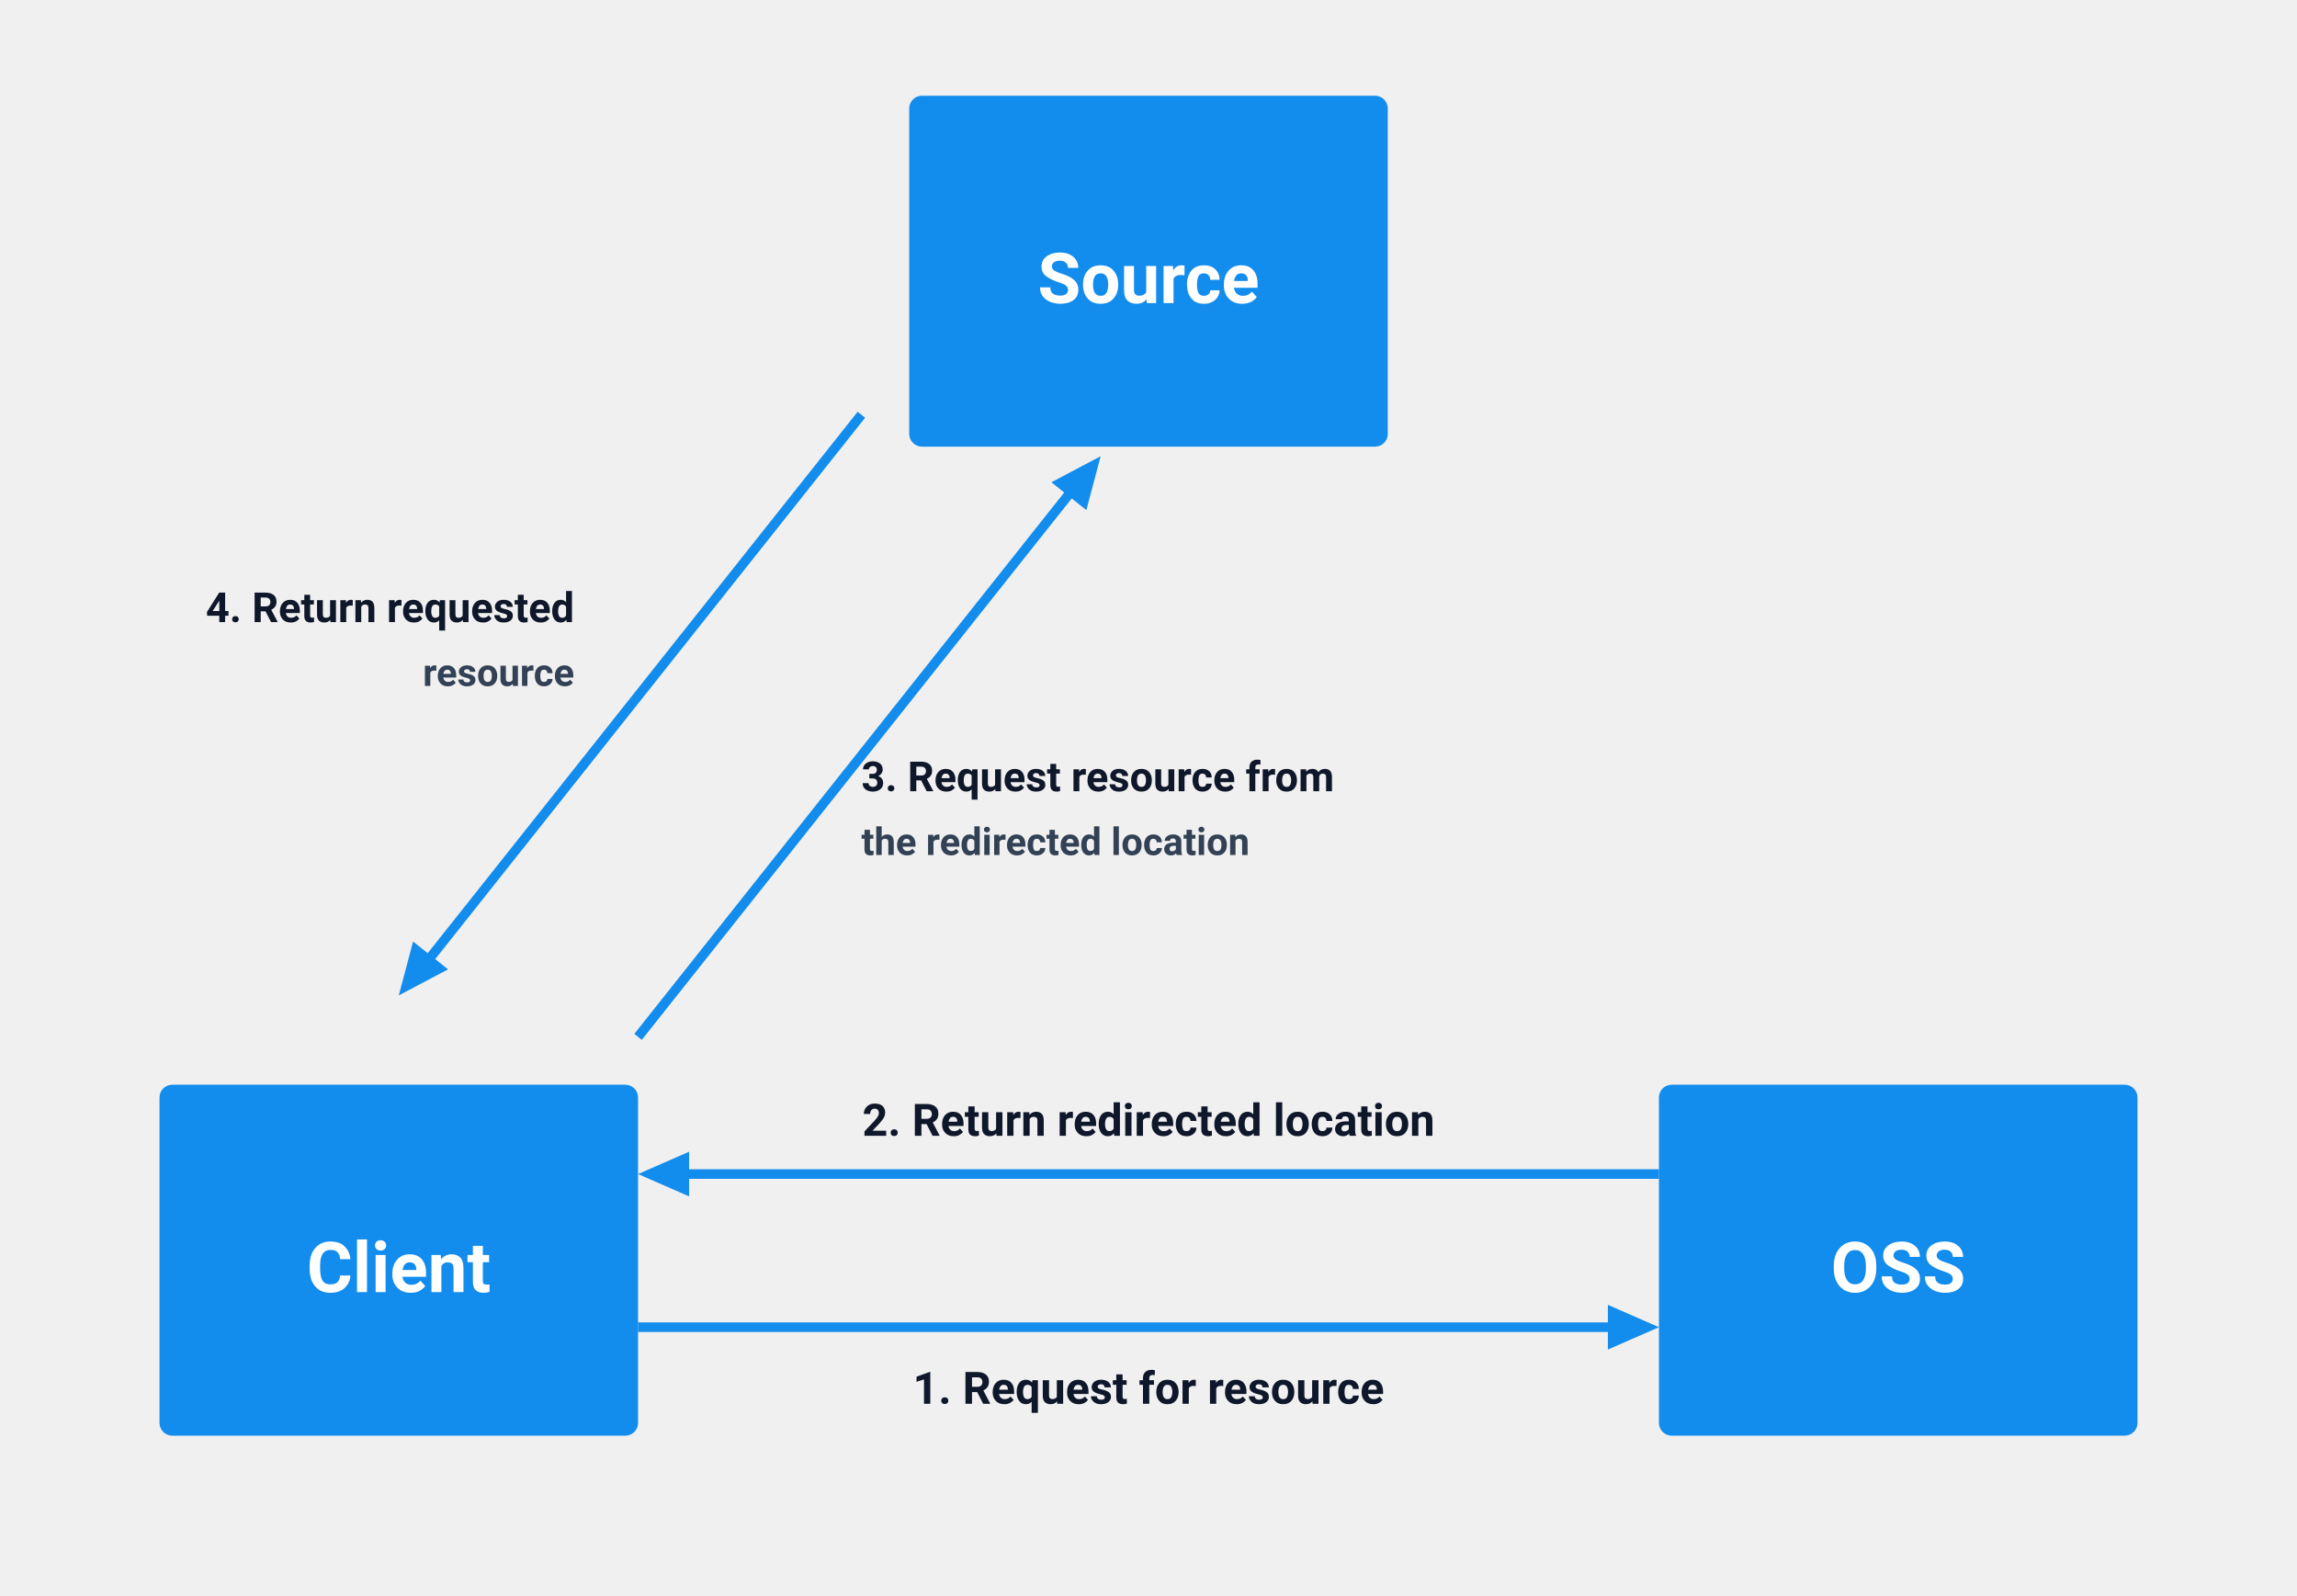
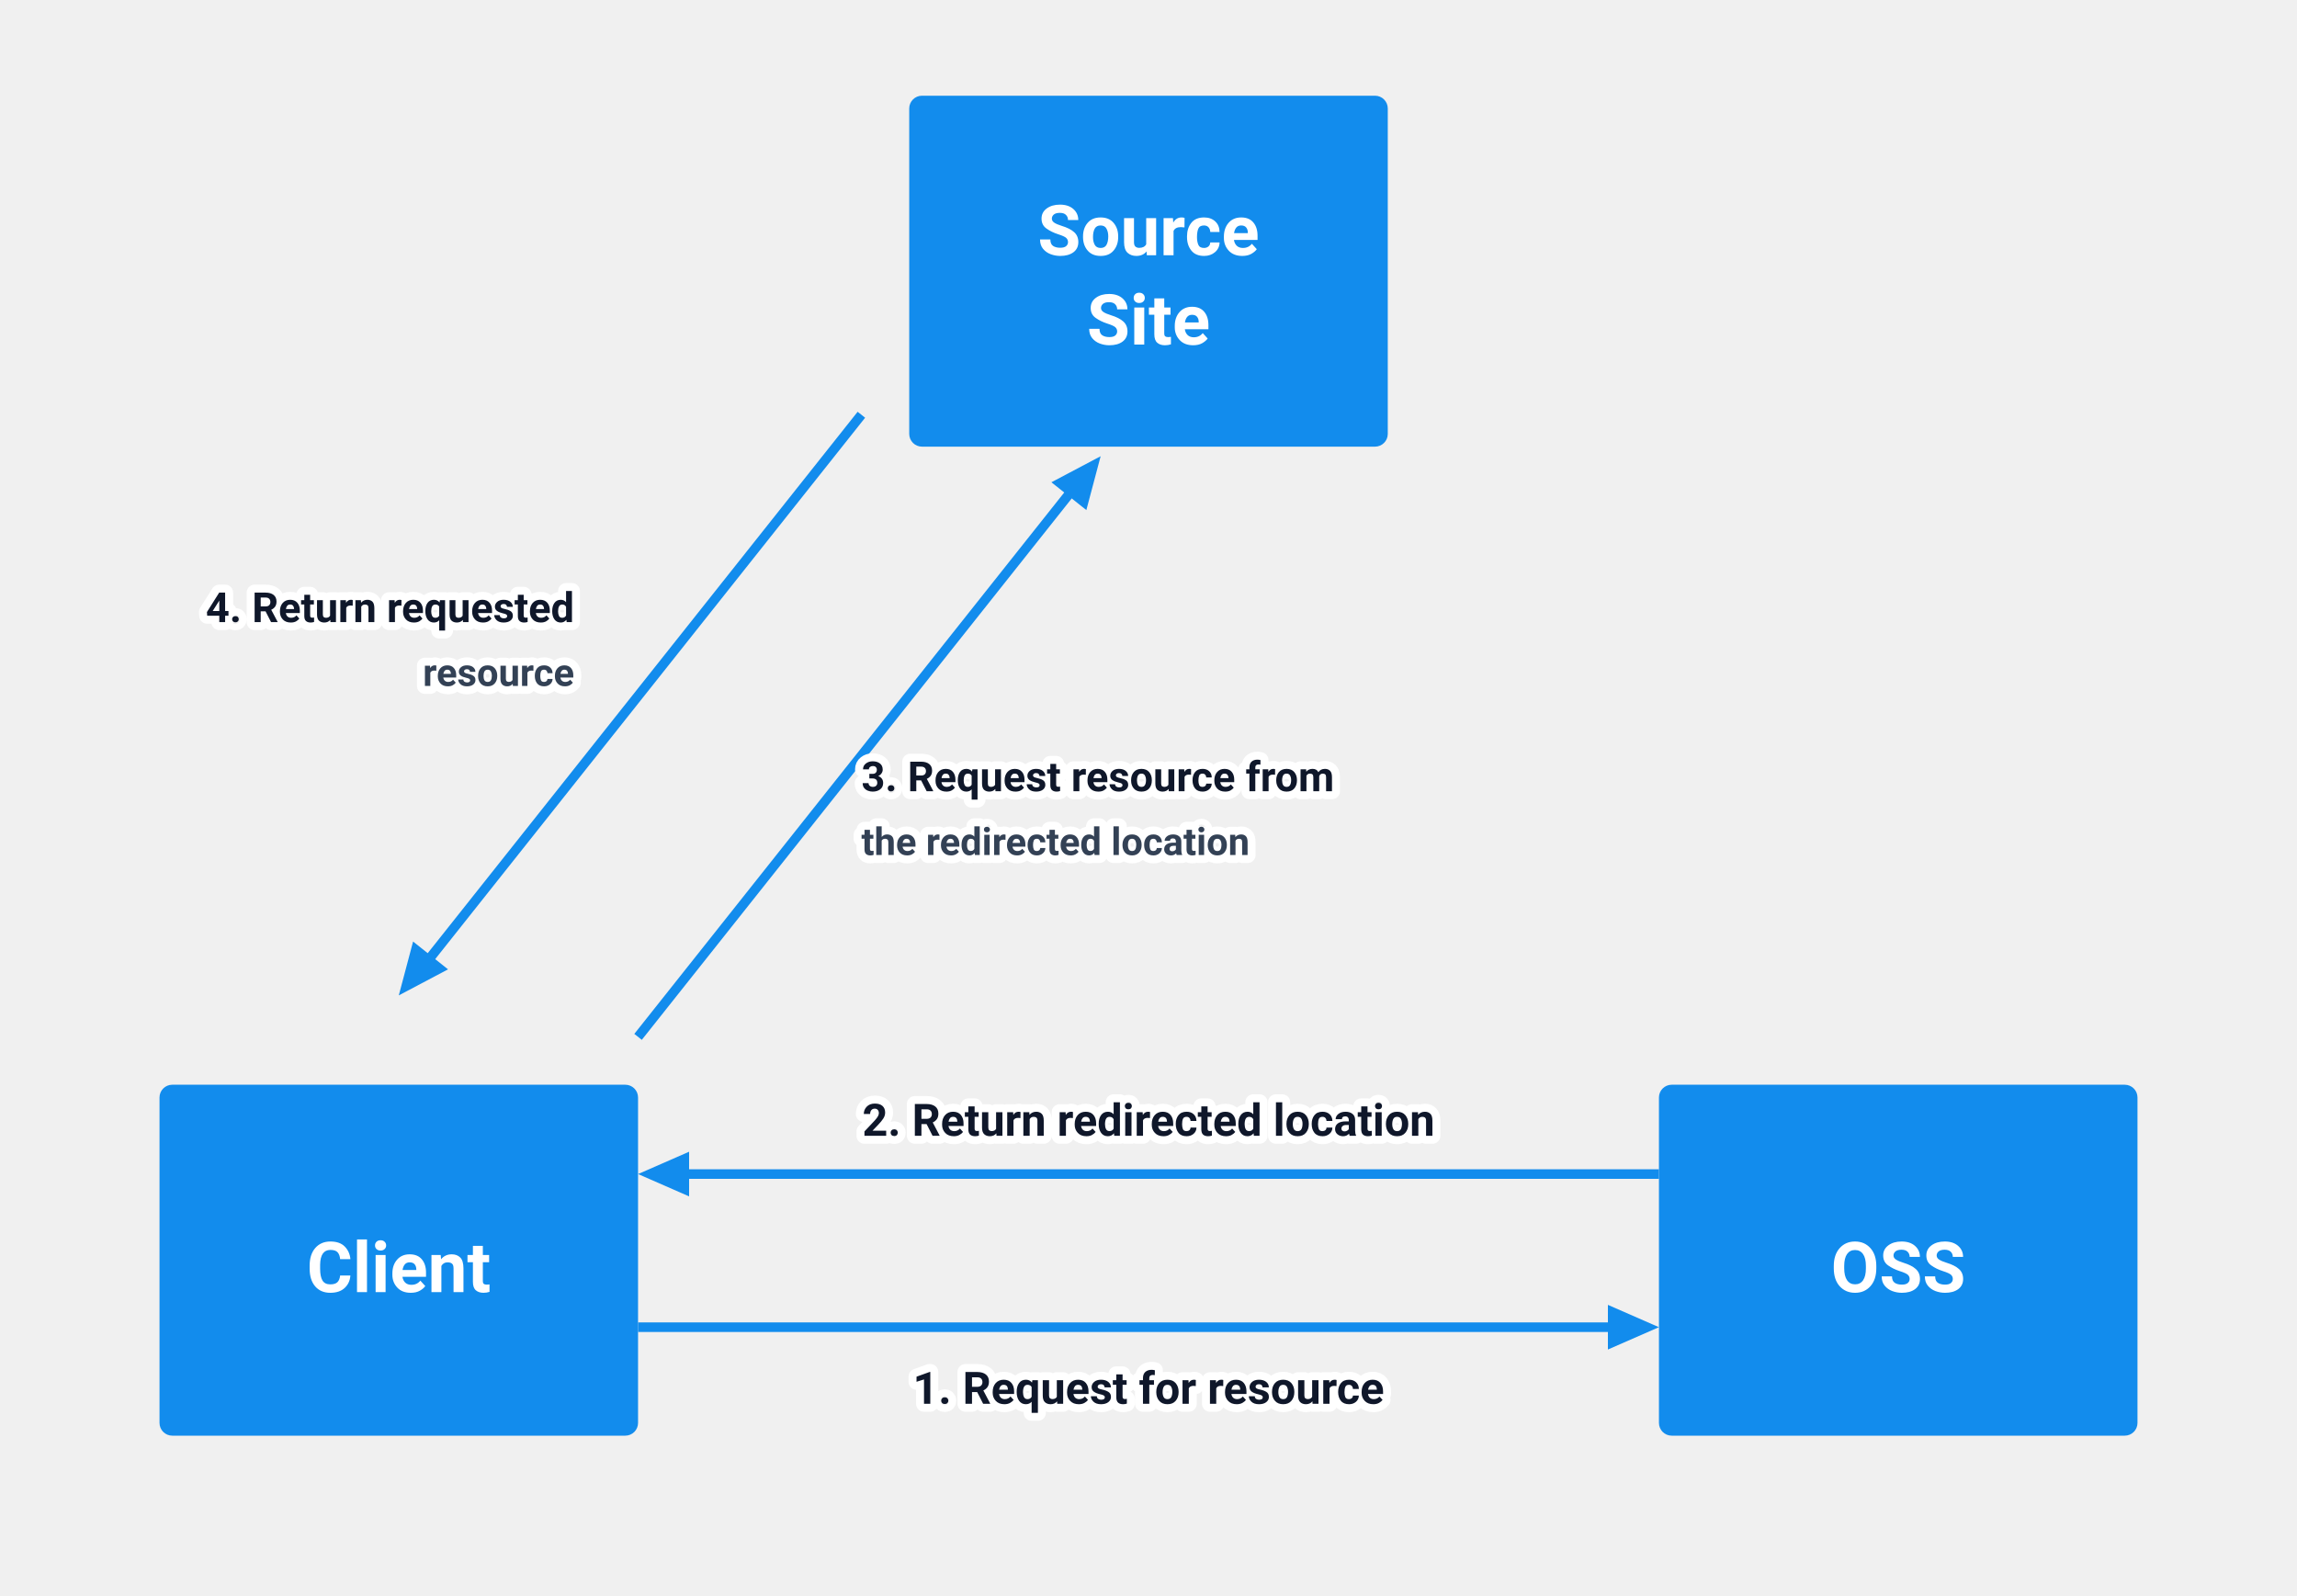
<svg xmlns="http://www.w3.org/2000/svg" viewBox="0 0 720 500" width="100%" height="100%">
  <rect x="285" y="30" width="150" height="110" rx="4" fill="#128ced" />
-   <text x="360" y="95" text-anchor="middle" fill="#ffffff" font-family="'Segoe UI', -apple-system, BlinkMacSystemFont, Roboto, sans-serif" font-size="22px" font-weight="700">Source</text>
+   <text x="360" y="80" text-anchor="middle" fill="#ffffff" font-family="'Segoe UI', -apple-system, BlinkMacSystemFont, Roboto, sans-serif" font-size="22px" font-weight="700">Source</text>
+   <text x="360" y="108" text-anchor="middle" fill="#ffffff" font-family="'Segoe UI', -apple-system, BlinkMacSystemFont, Roboto, sans-serif" font-size="22px" font-weight="700">Site</text>
  <rect x="50" y="340" width="150" height="110" rx="4" fill="#128ced" />
  <text x="125" y="405" text-anchor="middle" fill="#ffffff" font-family="'Segoe UI', -apple-system, BlinkMacSystemFont, Roboto, sans-serif" font-size="22px" font-weight="700">Client</text>
  <rect x="520" y="340" width="150" height="110" rx="4" fill="#128ced" />
  <text x="595" y="405" text-anchor="middle" fill="#ffffff" font-family="'Segoe UI', -apple-system, BlinkMacSystemFont, Roboto, sans-serif" font-size="22px" font-weight="700">OSS</text>
  <line x1="520" y1="368" x2="216" y2="368" stroke="#128ced" stroke-width="3" />
  <polygon points="200,368 216,361 216,375" fill="#128ced" />
+   <text x="360" y="356" text-anchor="middle" stroke="#ffffff" stroke-width="5" stroke-linejoin="round" stroke-linecap="round" fill="none" font-family="'Segoe UI', -apple-system, BlinkMacSystemFont, Roboto, sans-serif" font-size="14px" font-weight="700">2. Return redirected location</text>
  <text x="360" y="356" text-anchor="middle" fill="#0f172a" font-family="'Segoe UI', -apple-system, BlinkMacSystemFont, Roboto, sans-serif" font-size="14px" font-weight="700">2. Return redirected location</text>
  <line x1="200" y1="416" x2="504" y2="416" stroke="#128ced" stroke-width="3" />
  <polygon points="520,416 504,409 504,423" fill="#128ced" />
+   <text x="360" y="440" text-anchor="middle" stroke="#ffffff" stroke-width="5" stroke-linejoin="round" stroke-linecap="round" fill="none" font-family="'Segoe UI', -apple-system, BlinkMacSystemFont, Roboto, sans-serif" font-size="14px" font-weight="700">1. Request for resource</text>
  <text x="360" y="440" text-anchor="middle" fill="#0f172a" font-family="'Segoe UI', -apple-system, BlinkMacSystemFont, Roboto, sans-serif" font-size="14px" font-weight="700">1. Request for resource</text>
  <line x1="200" y1="325" x2="335" y2="155" stroke="#128ced" stroke-width="3" />
  <g transform="translate(345, 143) rotate(-51.5)">
    <polygon points="0,0 -16,-7 -16,7" fill="#128ced" />
  </g>
+   <text x="270" y="248" text-anchor="start" stroke="#ffffff" stroke-width="5" stroke-linejoin="round" stroke-linecap="round" fill="none" font-family="'Segoe UI', -apple-system, BlinkMacSystemFont, Roboto, sans-serif" font-size="13px" font-weight="700">3. Request resource from</text>
  <text x="270" y="248" text-anchor="start" fill="#0f172a" font-family="'Segoe UI', -apple-system, BlinkMacSystemFont, Roboto, sans-serif" font-size="13px" font-weight="700">3. Request resource from</text>
+   <text x="270" y="268" text-anchor="start" stroke="#ffffff" stroke-width="5" stroke-linejoin="round" stroke-linecap="round" fill="none" font-family="'Segoe UI', -apple-system, BlinkMacSystemFont, Roboto, sans-serif" font-size="12px" font-weight="600">the redirected location</text>
  <text x="270" y="268" text-anchor="start" fill="#334155" font-family="'Segoe UI', -apple-system, BlinkMacSystemFont, Roboto, sans-serif" font-size="12px" font-weight="600">the redirected location</text>
  <line x1="270" y1="130" x2="135" y2="300" stroke="#128ced" stroke-width="3" />
  <g transform="translate(125, 312) rotate(128.5)">
    <polygon points="0,0 -16,-7 -16,7" fill="#128ced" />
  </g>
+   <text x="180" y="195" text-anchor="end" stroke="#ffffff" stroke-width="5" stroke-linejoin="round" stroke-linecap="round" fill="none" font-family="'Segoe UI', -apple-system, BlinkMacSystemFont, Roboto, sans-serif" font-size="13px" font-weight="700">4. Return requested</text>
  <text x="180" y="195" text-anchor="end" fill="#0f172a" font-family="'Segoe UI', -apple-system, BlinkMacSystemFont, Roboto, sans-serif" font-size="13px" font-weight="700">4. Return requested</text>
+   <text x="180" y="215" text-anchor="end" stroke="#ffffff" stroke-width="5" stroke-linejoin="round" stroke-linecap="round" fill="none" font-family="'Segoe UI', -apple-system, BlinkMacSystemFont, Roboto, sans-serif" font-size="12px" font-weight="600">resource</text>
  <text x="180" y="215" text-anchor="end" fill="#334155" font-family="'Segoe UI', -apple-system, BlinkMacSystemFont, Roboto, sans-serif" font-size="12px" font-weight="600">resource</text>
</svg>
